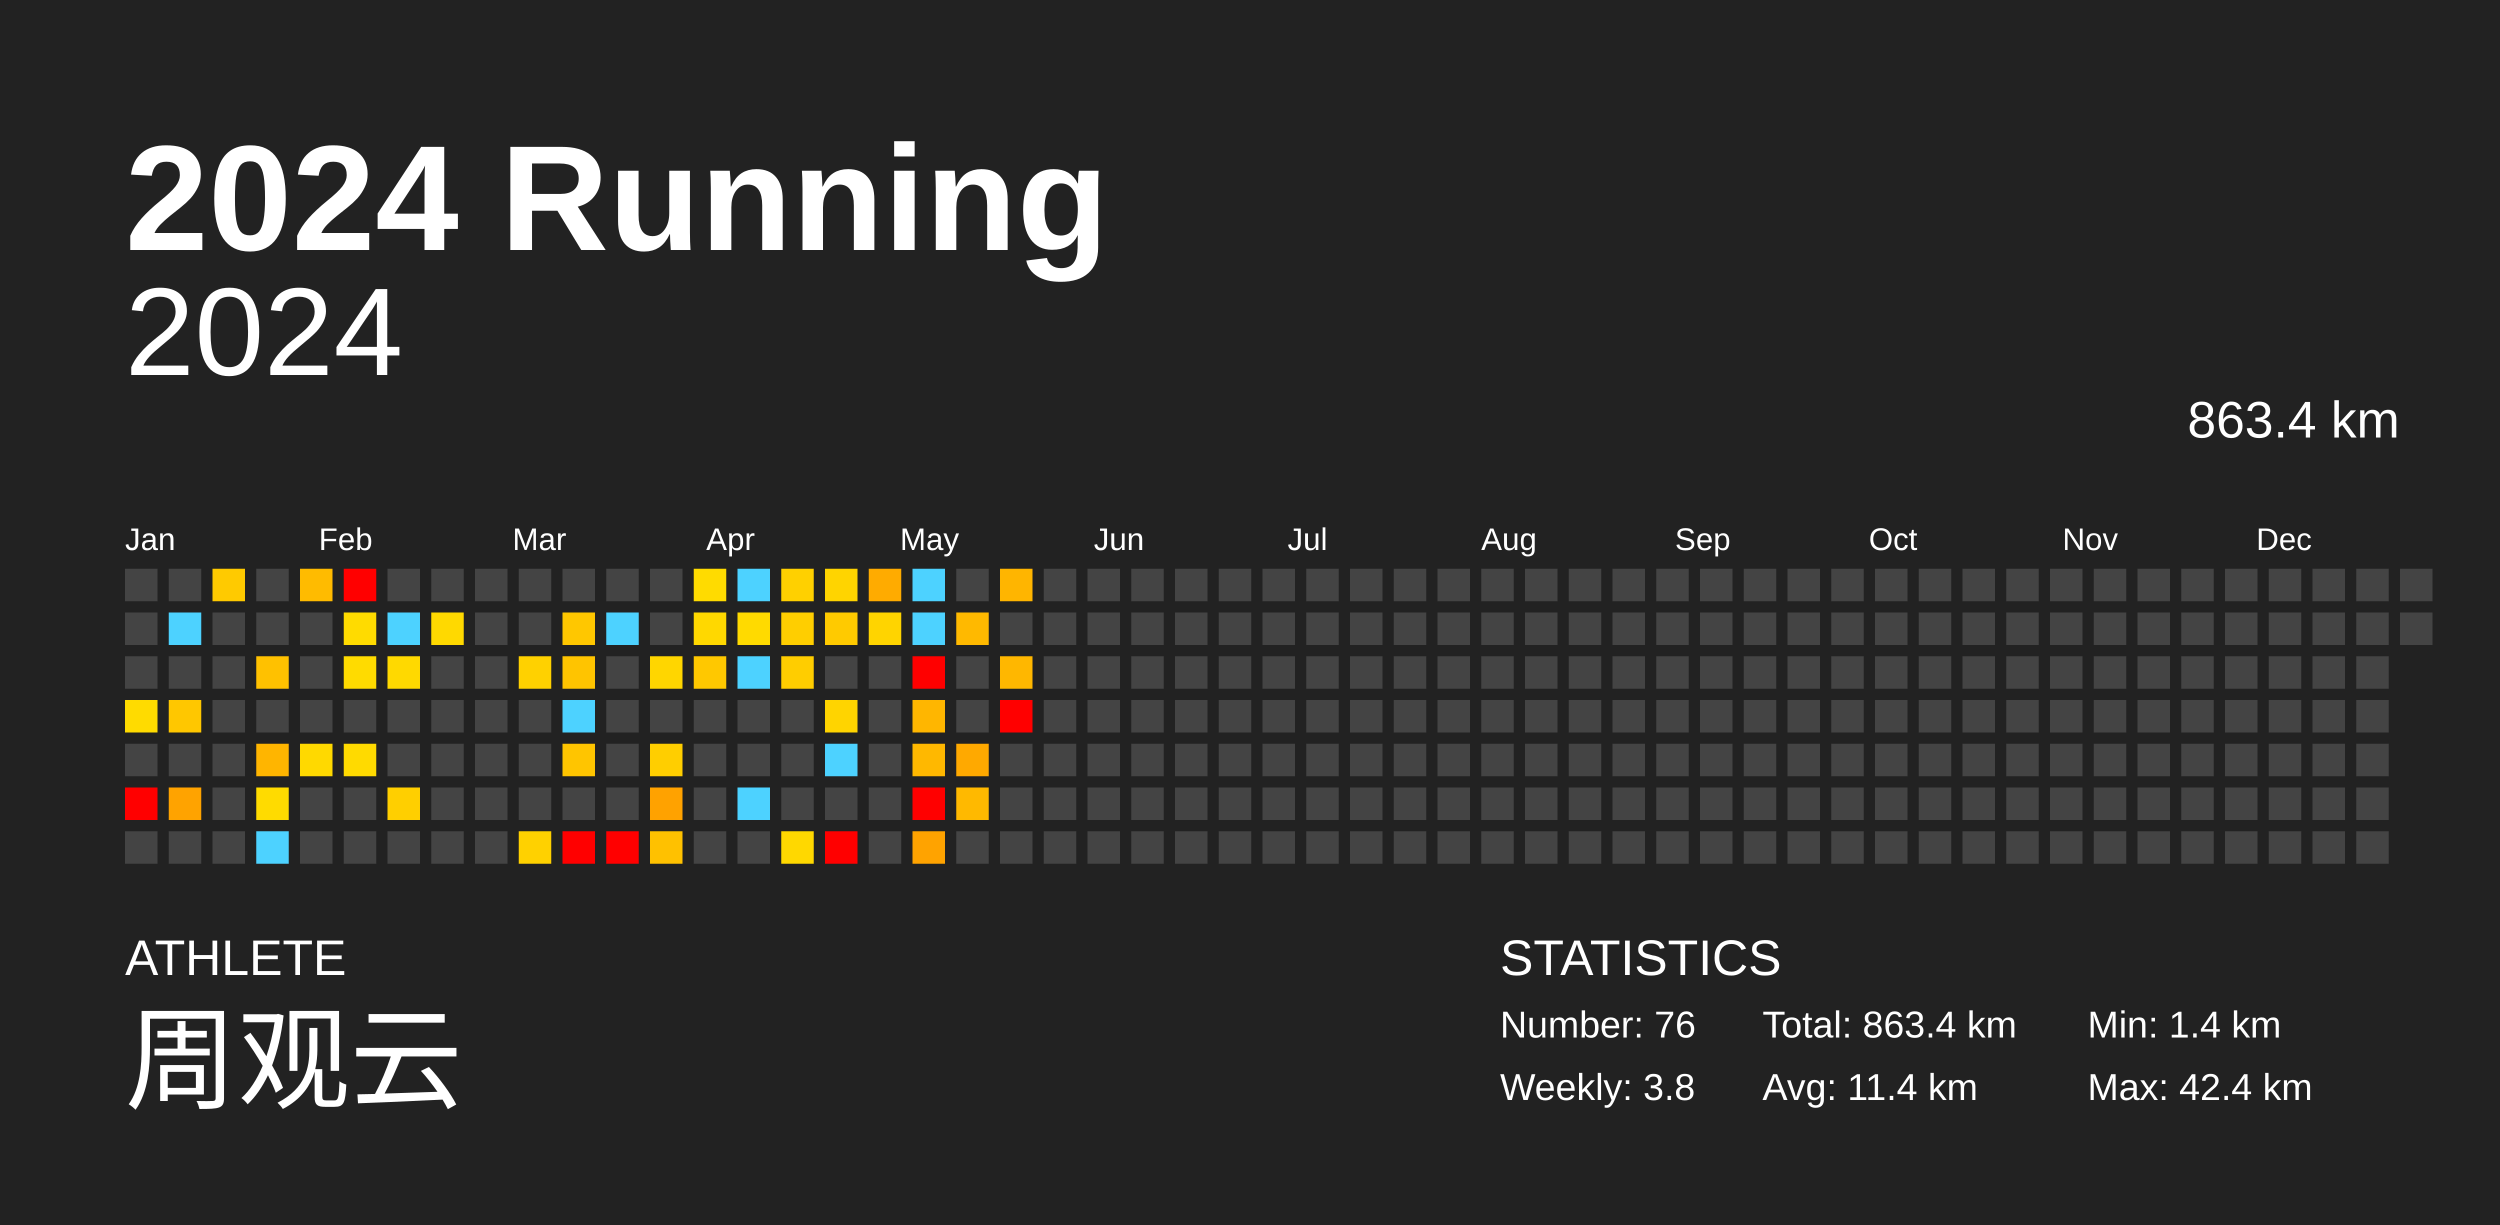
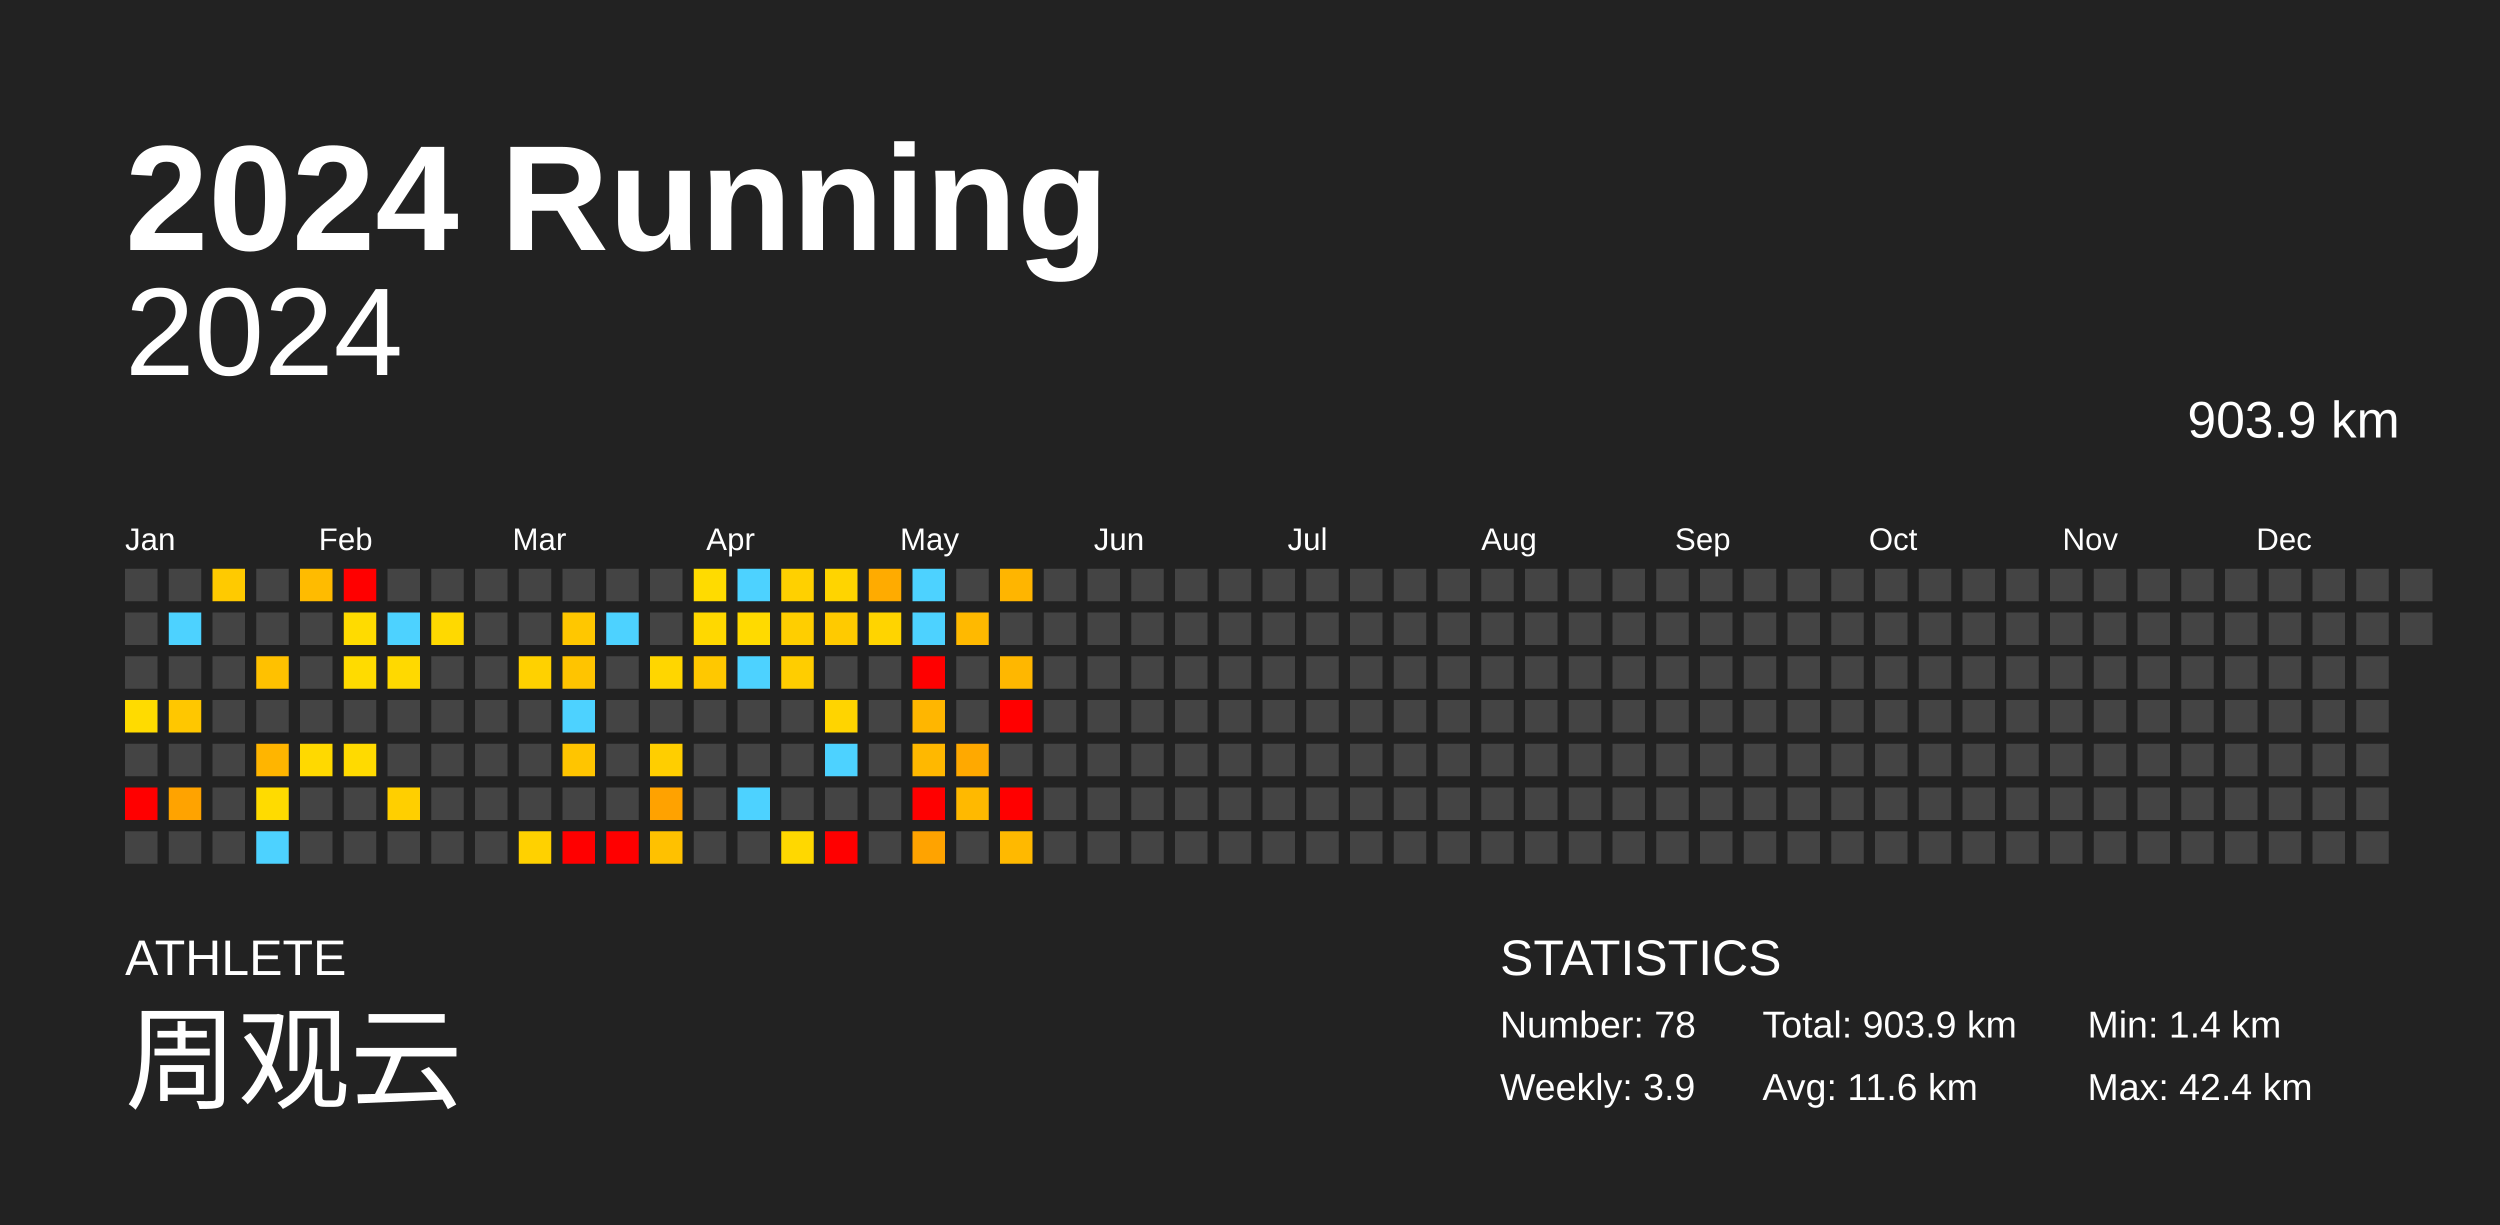
<svg xmlns="http://www.w3.org/2000/svg" baseProfile="full" height="98mm" version="1.1" viewBox="0,0,200,98" width="200mm">
  <defs />
  <rect fill="#222222" height="98" width="200" x="0" y="0" />
  <text fill="#FFFFFF" style="font-size:12px; font-family:Arial; font-weight:bold;" x="10" y="20">2024 Running</text>
  <text fill="#FFFFFF" style="font-size:4px; font-family:Arial" x="10" y="78">ATHLETE</text>
  <text fill="#FFFFFF" style="font-size:9px; font-family:Arial" x="10" y="88">周观云</text>
  <text fill="#FFFFFF" style="font-size:4px; font-family:Arial" x="120" y="78">STATISTICS</text>
-   <text fill="#FFFFFF" style="font-size:3px; font-family:Arial" x="120" y="83">Number: 76</text>
-   <text fill="#FFFFFF" style="font-size:3px; font-family:Arial" x="120" y="88">Weekly: 3.8</text>
-   <text fill="#FFFFFF" style="font-size:3px; font-family:Arial" x="141" y="83">Total: 863.4 km</text>
-   <text fill="#FFFFFF" style="font-size:3px; font-family:Arial" x="141" y="88">Avg: 11.4 km</text>
+   <text fill="#FFFFFF" style="font-size:3px; font-family:Arial" x="120" y="83">Number: 78</text>
+   <text fill="#FFFFFF" style="font-size:3px; font-family:Arial" x="120" y="88">Weekly: 3.9</text>
+   <text fill="#FFFFFF" style="font-size:3px; font-family:Arial" x="141" y="83">Total: 903.9 km</text>
+   <text fill="#FFFFFF" style="font-size:3px; font-family:Arial" x="141" y="88">Avg: 11.6 km</text>
  <text fill="#FFFFFF" style="font-size:3px; font-family:Arial" x="167" y="83">Min: 1.4 km</text>
  <text fill="#FFFFFF" style="font-size:3px; font-family:Arial" x="167" y="88">Max: 42.4 km</text>
  <text alignment-baseline="hanging" fill="#FFFFFF" style="font-size:10.0px; font-family:Arial;" x="10" y="30">2024</text>
-   <text alignment-baseline="hanging" fill="#FFFFFF" style="font-size:4.125px; font-family:Arial;" x="175" y="35">863.4 km</text>
+   <text alignment-baseline="hanging" fill="#FFFFFF" style="font-size:4.125px; font-family:Arial;" x="175" y="35">903.9 km</text>
  <text fill="#FFFFFF" style="font-size:2.5px; font-family:Arial" x="10.0" y="44">Jan</text>
  <text fill="#FFFFFF" style="font-size:2.5px; font-family:Arial" x="25.5" y="44">Feb</text>
  <text fill="#FFFFFF" style="font-size:2.5px; font-family:Arial" x="41.0" y="44">Mar</text>
  <text fill="#FFFFFF" style="font-size:2.5px; font-family:Arial" x="56.5" y="44">Apr</text>
  <text fill="#FFFFFF" style="font-size:2.5px; font-family:Arial" x="72.0" y="44">May</text>
  <text fill="#FFFFFF" style="font-size:2.5px; font-family:Arial" x="87.5" y="44">Jun</text>
  <text fill="#FFFFFF" style="font-size:2.5px; font-family:Arial" x="103.0" y="44">Jul</text>
  <text fill="#FFFFFF" style="font-size:2.5px; font-family:Arial" x="118.5" y="44">Aug</text>
  <text fill="#FFFFFF" style="font-size:2.5px; font-family:Arial" x="134.0" y="44">Sep</text>
  <text fill="#FFFFFF" style="font-size:2.5px; font-family:Arial" x="149.5" y="44">Oct</text>
  <text fill="#FFFFFF" style="font-size:2.5px; font-family:Arial" x="165.0" y="44">Nov</text>
  <text fill="#FFFFFF" style="font-size:2.5px; font-family:Arial" x="180.5" y="44">Dec</text>
  <rect fill="#444444" height="2.6" width="2.6" x="10.0" y="45.5" />
  <rect fill="#444444" height="2.6" width="2.6" x="10.0" y="49.0" />
  <rect fill="#444444" height="2.6" width="2.6" x="10.0" y="52.5" />
  <rect fill="#ffdb00" height="2.6" width="2.6" x="10.0" y="56.0" />
  <rect fill="#444444" height="2.6" width="2.6" x="10.0" y="59.5" />
  <rect fill="red" height="2.6" width="2.6" x="10.0" y="63.0" />
  <rect fill="#444444" height="2.6" width="2.6" x="10.0" y="66.5" />
  <rect fill="#444444" height="2.6" width="2.6" x="13.5" y="45.5" />
  <rect fill="#4dd2ff" height="2.6" width="2.6" x="13.5" y="49.0" />
  <rect fill="#444444" height="2.6" width="2.6" x="13.5" y="52.5" />
  <rect fill="#ffc700" height="2.6" width="2.6" x="13.5" y="56.0" />
  <rect fill="#444444" height="2.6" width="2.6" x="13.5" y="59.5" />
  <rect fill="#ffa300" height="2.6" width="2.6" x="13.5" y="63.0" />
  <rect fill="#444444" height="2.6" width="2.6" x="13.5" y="66.5" />
  <rect fill="#ffca00" height="2.6" width="2.6" x="17.0" y="45.5" />
  <rect fill="#444444" height="2.6" width="2.6" x="17.0" y="49.0" />
  <rect fill="#444444" height="2.6" width="2.6" x="17.0" y="52.5" />
  <rect fill="#444444" height="2.6" width="2.6" x="17.0" y="56.0" />
  <rect fill="#444444" height="2.6" width="2.6" x="17.0" y="59.5" />
  <rect fill="#444444" height="2.6" width="2.6" x="17.0" y="63.0" />
  <rect fill="#444444" height="2.6" width="2.6" x="17.0" y="66.5" />
  <rect fill="#444444" height="2.6" width="2.6" x="20.5" y="45.5" />
  <rect fill="#444444" height="2.6" width="2.6" x="20.5" y="49.0" />
  <rect fill="#ffc100" height="2.6" width="2.6" x="20.5" y="52.5" />
  <rect fill="#444444" height="2.6" width="2.6" x="20.5" y="56.0" />
  <rect fill="#ffb500" height="2.6" width="2.6" x="20.5" y="59.5" />
  <rect fill="#ffdb00" height="2.6" width="2.6" x="20.5" y="63.0" />
  <rect fill="#4dd2ff" height="2.6" width="2.6" x="20.5" y="66.5" />
  <rect fill="#ffbb00" height="2.6" width="2.6" x="24.0" y="45.5" />
  <rect fill="#444444" height="2.6" width="2.6" x="24.0" y="49.0" />
  <rect fill="#444444" height="2.6" width="2.6" x="24.0" y="52.5" />
  <rect fill="#444444" height="2.6" width="2.6" x="24.0" y="56.0" />
  <rect fill="#ffd900" height="2.6" width="2.6" x="24.0" y="59.5" />
  <rect fill="#444444" height="2.6" width="2.6" x="24.0" y="63.0" />
  <rect fill="#444444" height="2.6" width="2.6" x="24.0" y="66.5" />
  <rect fill="red" height="2.6" width="2.6" x="27.5" y="45.5" />
  <rect fill="#ffdb00" height="2.6" width="2.6" x="27.5" y="49.0" />
  <rect fill="#ffdb00" height="2.6" width="2.6" x="27.5" y="52.5" />
  <rect fill="#444444" height="2.6" width="2.6" x="27.5" y="56.0" />
  <rect fill="#ffda00" height="2.6" width="2.6" x="27.5" y="59.5" />
  <rect fill="#444444" height="2.6" width="2.6" x="27.5" y="63.0" />
  <rect fill="#444444" height="2.6" width="2.6" x="27.5" y="66.5" />
  <rect fill="#444444" height="2.6" width="2.6" x="31.0" y="45.5" />
  <rect fill="#4dd2ff" height="2.6" width="2.6" x="31.0" y="49.0" />
  <rect fill="#ffd900" height="2.6" width="2.6" x="31.0" y="52.5" />
  <rect fill="#444444" height="2.6" width="2.6" x="31.0" y="56.0" />
  <rect fill="#444444" height="2.6" width="2.6" x="31.0" y="59.5" />
  <rect fill="#ffcf00" height="2.6" width="2.6" x="31.0" y="63.0" />
  <rect fill="#444444" height="2.6" width="2.6" x="31.0" y="66.5" />
  <rect fill="#444444" height="2.6" width="2.6" x="34.5" y="45.5" />
  <rect fill="#ffd900" height="2.6" width="2.6" x="34.5" y="49.0" />
  <rect fill="#444444" height="2.6" width="2.6" x="34.5" y="52.5" />
  <rect fill="#444444" height="2.6" width="2.6" x="34.5" y="56.0" />
  <rect fill="#444444" height="2.6" width="2.6" x="34.5" y="59.5" />
  <rect fill="#444444" height="2.6" width="2.6" x="34.5" y="63.0" />
  <rect fill="#444444" height="2.6" width="2.6" x="34.5" y="66.5" />
  <rect fill="#444444" height="2.6" width="2.6" x="38.0" y="45.5" />
  <rect fill="#444444" height="2.6" width="2.6" x="38.0" y="49.0" />
  <rect fill="#444444" height="2.6" width="2.6" x="38.0" y="52.5" />
  <rect fill="#444444" height="2.6" width="2.6" x="38.0" y="56.0" />
  <rect fill="#444444" height="2.6" width="2.6" x="38.0" y="59.5" />
  <rect fill="#444444" height="2.6" width="2.6" x="38.0" y="63.0" />
  <rect fill="#444444" height="2.6" width="2.6" x="38.0" y="66.5" />
  <rect fill="#444444" height="2.6" width="2.6" x="41.5" y="45.5" />
  <rect fill="#444444" height="2.6" width="2.6" x="41.5" y="49.0" />
  <rect fill="#ffd100" height="2.6" width="2.6" x="41.5" y="52.5" />
  <rect fill="#444444" height="2.6" width="2.6" x="41.5" y="56.0" />
  <rect fill="#444444" height="2.6" width="2.6" x="41.5" y="59.5" />
  <rect fill="#444444" height="2.6" width="2.6" x="41.5" y="63.0" />
  <rect fill="#ffd100" height="2.6" width="2.6" x="41.5" y="66.5" />
  <rect fill="#444444" height="2.6" width="2.6" x="45.0" y="45.5" />
  <rect fill="#ffc700" height="2.6" width="2.6" x="45.0" y="49.0" />
  <rect fill="#ffc400" height="2.6" width="2.6" x="45.0" y="52.5" />
  <rect fill="#4dd2ff" height="2.6" width="2.6" x="45.0" y="56.0" />
  <rect fill="#ffc500" height="2.6" width="2.6" x="45.0" y="59.5" />
  <rect fill="#444444" height="2.6" width="2.6" x="45.0" y="63.0" />
  <rect fill="red" height="2.6" width="2.6" x="45.0" y="66.5" />
  <rect fill="#444444" height="2.6" width="2.6" x="48.5" y="45.5" />
  <rect fill="#4dd2ff" height="2.6" width="2.6" x="48.5" y="49.0" />
  <rect fill="#444444" height="2.6" width="2.6" x="48.5" y="52.5" />
  <rect fill="#444444" height="2.6" width="2.6" x="48.5" y="56.0" />
  <rect fill="#444444" height="2.6" width="2.6" x="48.5" y="59.5" />
  <rect fill="#444444" height="2.6" width="2.6" x="48.5" y="63.0" />
  <rect fill="red" height="2.6" width="2.6" x="48.5" y="66.5" />
  <rect fill="#444444" height="2.6" width="2.6" x="52.0" y="45.5" />
  <rect fill="#444444" height="2.6" width="2.6" x="52.0" y="49.0" />
  <rect fill="#ffd600" height="2.6" width="2.6" x="52.0" y="52.5" />
  <rect fill="#444444" height="2.6" width="2.6" x="52.0" y="56.0" />
  <rect fill="#ffce00" height="2.6" width="2.6" x="52.0" y="59.5" />
  <rect fill="#ffa200" height="2.6" width="2.6" x="52.0" y="63.0" />
  <rect fill="#ffc100" height="2.6" width="2.6" x="52.0" y="66.5" />
  <rect fill="#ffdb00" height="2.6" width="2.6" x="55.5" y="45.5" />
  <rect fill="#ffd800" height="2.6" width="2.6" x="55.5" y="49.0" />
  <rect fill="#ffc800" height="2.6" width="2.6" x="55.5" y="52.5" />
  <rect fill="#444444" height="2.6" width="2.6" x="55.5" y="56.0" />
  <rect fill="#444444" height="2.6" width="2.6" x="55.5" y="59.5" />
  <rect fill="#444444" height="2.6" width="2.6" x="55.5" y="63.0" />
  <rect fill="#444444" height="2.6" width="2.6" x="55.5" y="66.5" />
  <rect fill="#4dd2ff" height="2.6" width="2.6" x="59.0" y="45.5" />
  <rect fill="#ffda00" height="2.6" width="2.6" x="59.0" y="49.0" />
  <rect fill="#4dd2ff" height="2.6" width="2.6" x="59.0" y="52.5" />
  <rect fill="#444444" height="2.6" width="2.6" x="59.0" y="56.0" />
  <rect fill="#444444" height="2.6" width="2.6" x="59.0" y="59.5" />
  <rect fill="#4dd2ff" height="2.6" width="2.6" x="59.0" y="63.0" />
  <rect fill="#444444" height="2.6" width="2.6" x="59.0" y="66.5" />
  <rect fill="#ffd000" height="2.6" width="2.6" x="62.5" y="45.5" />
  <rect fill="#ffce00" height="2.6" width="2.6" x="62.5" y="49.0" />
  <rect fill="#ffcd00" height="2.6" width="2.6" x="62.5" y="52.5" />
  <rect fill="#444444" height="2.6" width="2.6" x="62.5" y="56.0" />
  <rect fill="#444444" height="2.6" width="2.6" x="62.5" y="59.5" />
  <rect fill="#444444" height="2.6" width="2.6" x="62.5" y="63.0" />
  <rect fill="#ffd800" height="2.6" width="2.6" x="62.5" y="66.5" />
  <rect fill="#ffd400" height="2.6" width="2.6" x="66.0" y="45.5" />
  <rect fill="#ffca00" height="2.6" width="2.6" x="66.0" y="49.0" />
  <rect fill="#444444" height="2.6" width="2.6" x="66.0" y="52.5" />
  <rect fill="#ffd400" height="2.6" width="2.6" x="66.0" y="56.0" />
  <rect fill="#4dd2ff" height="2.6" width="2.6" x="66.0" y="59.5" />
  <rect fill="#444444" height="2.6" width="2.6" x="66.0" y="63.0" />
  <rect fill="red" height="2.6" width="2.6" x="66.0" y="66.5" />
  <rect fill="#ffab00" height="2.6" width="2.6" x="69.5" y="45.5" />
  <rect fill="#ffd400" height="2.6" width="2.6" x="69.5" y="49.0" />
  <rect fill="#444444" height="2.6" width="2.6" x="69.5" y="52.5" />
  <rect fill="#444444" height="2.6" width="2.6" x="69.5" y="56.0" />
  <rect fill="#444444" height="2.6" width="2.6" x="69.5" y="59.5" />
  <rect fill="#444444" height="2.6" width="2.6" x="69.5" y="63.0" />
  <rect fill="#444444" height="2.6" width="2.6" x="69.5" y="66.5" />
  <rect fill="#4dd2ff" height="2.6" width="2.6" x="73.0" y="45.5" />
  <rect fill="#4dd2ff" height="2.6" width="2.6" x="73.0" y="49.0" />
  <rect fill="red" height="2.6" width="2.6" x="73.0" y="52.5" />
  <rect fill="#ffb600" height="2.6" width="2.6" x="73.0" y="56.0" />
  <rect fill="#ffb800" height="2.6" width="2.6" x="73.0" y="59.5" />
  <rect fill="red" height="2.6" width="2.6" x="73.0" y="63.0" />
  <rect fill="#ffa300" height="2.6" width="2.6" x="73.0" y="66.5" />
  <rect fill="#444444" height="2.6" width="2.6" x="76.5" y="45.5" />
  <rect fill="#ffb900" height="2.6" width="2.6" x="76.5" y="49.0" />
  <rect fill="#444444" height="2.6" width="2.6" x="76.5" y="52.5" />
  <rect fill="#444444" height="2.6" width="2.6" x="76.5" y="56.0" />
  <rect fill="#ffa900" height="2.6" width="2.6" x="76.5" y="59.5" />
  <rect fill="#ffb900" height="2.6" width="2.6" x="76.5" y="63.0" />
  <rect fill="#444444" height="2.6" width="2.6" x="76.5" y="66.5" />
  <rect fill="#ffb500" height="2.6" width="2.6" x="80.0" y="45.5" />
  <rect fill="#444444" height="2.6" width="2.6" x="80.0" y="49.0" />
  <rect fill="#ffb700" height="2.6" width="2.6" x="80.0" y="52.5" />
  <rect fill="red" height="2.6" width="2.6" x="80.0" y="56.0" />
  <rect fill="#444444" height="2.6" width="2.6" x="80.0" y="59.5" />
-   <rect fill="#444444" height="2.6" width="2.6" x="80.0" y="63.0" />
-   <rect fill="#444444" height="2.6" width="2.6" x="80.0" y="66.5" />
+   <rect fill="red" height="2.6" width="2.6" x="80.0" y="63.0" />
+   <rect fill="#ffb900" height="2.6" width="2.6" x="80.0" y="66.5" />
  <rect fill="#444444" height="2.6" width="2.6" x="83.5" y="45.5" />
  <rect fill="#444444" height="2.6" width="2.6" x="83.5" y="49.0" />
  <rect fill="#444444" height="2.6" width="2.6" x="83.5" y="52.5" />
  <rect fill="#444444" height="2.6" width="2.6" x="83.5" y="56.0" />
  <rect fill="#444444" height="2.6" width="2.6" x="83.5" y="59.5" />
  <rect fill="#444444" height="2.6" width="2.6" x="83.5" y="63.0" />
  <rect fill="#444444" height="2.6" width="2.6" x="83.5" y="66.5" />
  <rect fill="#444444" height="2.6" width="2.6" x="87.0" y="45.5" />
  <rect fill="#444444" height="2.6" width="2.6" x="87.0" y="49.0" />
  <rect fill="#444444" height="2.6" width="2.6" x="87.0" y="52.5" />
  <rect fill="#444444" height="2.6" width="2.6" x="87.0" y="56.0" />
  <rect fill="#444444" height="2.6" width="2.6" x="87.0" y="59.5" />
  <rect fill="#444444" height="2.6" width="2.6" x="87.0" y="63.0" />
  <rect fill="#444444" height="2.6" width="2.6" x="87.0" y="66.5" />
  <rect fill="#444444" height="2.6" width="2.6" x="90.5" y="45.5" />
  <rect fill="#444444" height="2.6" width="2.6" x="90.5" y="49.0" />
  <rect fill="#444444" height="2.6" width="2.6" x="90.5" y="52.5" />
  <rect fill="#444444" height="2.6" width="2.6" x="90.5" y="56.0" />
  <rect fill="#444444" height="2.6" width="2.6" x="90.5" y="59.5" />
  <rect fill="#444444" height="2.6" width="2.6" x="90.5" y="63.0" />
  <rect fill="#444444" height="2.6" width="2.6" x="90.5" y="66.5" />
  <rect fill="#444444" height="2.6" width="2.6" x="94.0" y="45.5" />
  <rect fill="#444444" height="2.6" width="2.6" x="94.0" y="49.0" />
  <rect fill="#444444" height="2.6" width="2.6" x="94.0" y="52.5" />
  <rect fill="#444444" height="2.6" width="2.6" x="94.0" y="56.0" />
  <rect fill="#444444" height="2.6" width="2.6" x="94.0" y="59.5" />
  <rect fill="#444444" height="2.6" width="2.6" x="94.0" y="63.0" />
  <rect fill="#444444" height="2.6" width="2.6" x="94.0" y="66.5" />
  <rect fill="#444444" height="2.6" width="2.6" x="97.5" y="45.5" />
  <rect fill="#444444" height="2.6" width="2.6" x="97.5" y="49.0" />
  <rect fill="#444444" height="2.6" width="2.6" x="97.5" y="52.5" />
  <rect fill="#444444" height="2.6" width="2.6" x="97.5" y="56.0" />
  <rect fill="#444444" height="2.6" width="2.6" x="97.5" y="59.5" />
  <rect fill="#444444" height="2.6" width="2.6" x="97.5" y="63.0" />
  <rect fill="#444444" height="2.6" width="2.6" x="97.5" y="66.5" />
  <rect fill="#444444" height="2.6" width="2.6" x="101.0" y="45.5" />
  <rect fill="#444444" height="2.6" width="2.6" x="101.0" y="49.0" />
  <rect fill="#444444" height="2.6" width="2.6" x="101.0" y="52.5" />
  <rect fill="#444444" height="2.6" width="2.6" x="101.0" y="56.0" />
  <rect fill="#444444" height="2.6" width="2.6" x="101.0" y="59.5" />
  <rect fill="#444444" height="2.6" width="2.6" x="101.0" y="63.0" />
  <rect fill="#444444" height="2.6" width="2.6" x="101.0" y="66.5" />
  <rect fill="#444444" height="2.6" width="2.6" x="104.5" y="45.5" />
  <rect fill="#444444" height="2.6" width="2.6" x="104.5" y="49.0" />
  <rect fill="#444444" height="2.6" width="2.6" x="104.5" y="52.5" />
  <rect fill="#444444" height="2.6" width="2.6" x="104.5" y="56.0" />
  <rect fill="#444444" height="2.6" width="2.6" x="104.5" y="59.5" />
  <rect fill="#444444" height="2.6" width="2.6" x="104.5" y="63.0" />
  <rect fill="#444444" height="2.6" width="2.6" x="104.5" y="66.5" />
  <rect fill="#444444" height="2.6" width="2.6" x="108.0" y="45.5" />
  <rect fill="#444444" height="2.6" width="2.6" x="108.0" y="49.0" />
  <rect fill="#444444" height="2.6" width="2.6" x="108.0" y="52.5" />
  <rect fill="#444444" height="2.6" width="2.6" x="108.0" y="56.0" />
  <rect fill="#444444" height="2.6" width="2.6" x="108.0" y="59.5" />
  <rect fill="#444444" height="2.6" width="2.6" x="108.0" y="63.0" />
  <rect fill="#444444" height="2.6" width="2.6" x="108.0" y="66.5" />
  <rect fill="#444444" height="2.6" width="2.6" x="111.5" y="45.5" />
  <rect fill="#444444" height="2.6" width="2.6" x="111.5" y="49.0" />
  <rect fill="#444444" height="2.6" width="2.6" x="111.5" y="52.5" />
  <rect fill="#444444" height="2.6" width="2.6" x="111.5" y="56.0" />
  <rect fill="#444444" height="2.6" width="2.6" x="111.5" y="59.5" />
  <rect fill="#444444" height="2.6" width="2.6" x="111.5" y="63.0" />
  <rect fill="#444444" height="2.6" width="2.6" x="111.5" y="66.5" />
  <rect fill="#444444" height="2.6" width="2.6" x="115.0" y="45.5" />
  <rect fill="#444444" height="2.6" width="2.6" x="115.0" y="49.0" />
  <rect fill="#444444" height="2.6" width="2.6" x="115.0" y="52.5" />
  <rect fill="#444444" height="2.6" width="2.6" x="115.0" y="56.0" />
  <rect fill="#444444" height="2.6" width="2.6" x="115.0" y="59.5" />
  <rect fill="#444444" height="2.6" width="2.6" x="115.0" y="63.0" />
  <rect fill="#444444" height="2.6" width="2.6" x="115.0" y="66.5" />
  <rect fill="#444444" height="2.6" width="2.6" x="118.5" y="45.5" />
  <rect fill="#444444" height="2.6" width="2.6" x="118.5" y="49.0" />
  <rect fill="#444444" height="2.6" width="2.6" x="118.5" y="52.5" />
  <rect fill="#444444" height="2.6" width="2.6" x="118.5" y="56.0" />
  <rect fill="#444444" height="2.6" width="2.6" x="118.5" y="59.5" />
  <rect fill="#444444" height="2.6" width="2.6" x="118.5" y="63.0" />
  <rect fill="#444444" height="2.6" width="2.6" x="118.5" y="66.5" />
  <rect fill="#444444" height="2.6" width="2.6" x="122.0" y="45.5" />
  <rect fill="#444444" height="2.6" width="2.6" x="122.0" y="49.0" />
  <rect fill="#444444" height="2.6" width="2.6" x="122.0" y="52.5" />
  <rect fill="#444444" height="2.6" width="2.6" x="122.0" y="56.0" />
  <rect fill="#444444" height="2.6" width="2.6" x="122.0" y="59.5" />
  <rect fill="#444444" height="2.6" width="2.6" x="122.0" y="63.0" />
  <rect fill="#444444" height="2.6" width="2.6" x="122.0" y="66.5" />
  <rect fill="#444444" height="2.6" width="2.6" x="125.5" y="45.5" />
  <rect fill="#444444" height="2.6" width="2.6" x="125.5" y="49.0" />
  <rect fill="#444444" height="2.6" width="2.6" x="125.5" y="52.5" />
  <rect fill="#444444" height="2.6" width="2.6" x="125.5" y="56.0" />
  <rect fill="#444444" height="2.6" width="2.6" x="125.5" y="59.5" />
  <rect fill="#444444" height="2.6" width="2.6" x="125.5" y="63.0" />
  <rect fill="#444444" height="2.6" width="2.6" x="125.5" y="66.5" />
  <rect fill="#444444" height="2.6" width="2.6" x="129.0" y="45.5" />
  <rect fill="#444444" height="2.6" width="2.6" x="129.0" y="49.0" />
  <rect fill="#444444" height="2.6" width="2.6" x="129.0" y="52.5" />
  <rect fill="#444444" height="2.6" width="2.6" x="129.0" y="56.0" />
  <rect fill="#444444" height="2.6" width="2.6" x="129.0" y="59.5" />
  <rect fill="#444444" height="2.6" width="2.6" x="129.0" y="63.0" />
  <rect fill="#444444" height="2.6" width="2.6" x="129.0" y="66.5" />
  <rect fill="#444444" height="2.6" width="2.6" x="132.5" y="45.5" />
  <rect fill="#444444" height="2.6" width="2.6" x="132.5" y="49.0" />
  <rect fill="#444444" height="2.6" width="2.6" x="132.5" y="52.5" />
  <rect fill="#444444" height="2.6" width="2.6" x="132.5" y="56.0" />
  <rect fill="#444444" height="2.6" width="2.6" x="132.5" y="59.5" />
  <rect fill="#444444" height="2.6" width="2.6" x="132.5" y="63.0" />
  <rect fill="#444444" height="2.6" width="2.6" x="132.5" y="66.5" />
  <rect fill="#444444" height="2.6" width="2.6" x="136.0" y="45.5" />
  <rect fill="#444444" height="2.6" width="2.6" x="136.0" y="49.0" />
  <rect fill="#444444" height="2.6" width="2.6" x="136.0" y="52.5" />
  <rect fill="#444444" height="2.6" width="2.6" x="136.0" y="56.0" />
  <rect fill="#444444" height="2.6" width="2.6" x="136.0" y="59.5" />
  <rect fill="#444444" height="2.6" width="2.6" x="136.0" y="63.0" />
  <rect fill="#444444" height="2.6" width="2.6" x="136.0" y="66.5" />
  <rect fill="#444444" height="2.6" width="2.6" x="139.5" y="45.5" />
  <rect fill="#444444" height="2.6" width="2.6" x="139.5" y="49.0" />
  <rect fill="#444444" height="2.6" width="2.6" x="139.5" y="52.5" />
  <rect fill="#444444" height="2.6" width="2.6" x="139.5" y="56.0" />
  <rect fill="#444444" height="2.6" width="2.6" x="139.5" y="59.5" />
  <rect fill="#444444" height="2.6" width="2.6" x="139.5" y="63.0" />
  <rect fill="#444444" height="2.6" width="2.6" x="139.5" y="66.5" />
  <rect fill="#444444" height="2.6" width="2.6" x="143.0" y="45.5" />
  <rect fill="#444444" height="2.6" width="2.6" x="143.0" y="49.0" />
  <rect fill="#444444" height="2.6" width="2.6" x="143.0" y="52.5" />
  <rect fill="#444444" height="2.6" width="2.6" x="143.0" y="56.0" />
  <rect fill="#444444" height="2.6" width="2.6" x="143.0" y="59.5" />
  <rect fill="#444444" height="2.6" width="2.6" x="143.0" y="63.0" />
  <rect fill="#444444" height="2.6" width="2.6" x="143.0" y="66.5" />
  <rect fill="#444444" height="2.6" width="2.6" x="146.5" y="45.5" />
  <rect fill="#444444" height="2.6" width="2.6" x="146.5" y="49.0" />
  <rect fill="#444444" height="2.6" width="2.6" x="146.5" y="52.5" />
  <rect fill="#444444" height="2.6" width="2.6" x="146.5" y="56.0" />
  <rect fill="#444444" height="2.6" width="2.6" x="146.5" y="59.5" />
  <rect fill="#444444" height="2.6" width="2.6" x="146.5" y="63.0" />
  <rect fill="#444444" height="2.6" width="2.6" x="146.5" y="66.5" />
  <rect fill="#444444" height="2.6" width="2.6" x="150.0" y="45.5" />
  <rect fill="#444444" height="2.6" width="2.6" x="150.0" y="49.0" />
  <rect fill="#444444" height="2.6" width="2.6" x="150.0" y="52.5" />
  <rect fill="#444444" height="2.6" width="2.6" x="150.0" y="56.0" />
  <rect fill="#444444" height="2.6" width="2.6" x="150.0" y="59.5" />
  <rect fill="#444444" height="2.6" width="2.6" x="150.0" y="63.0" />
  <rect fill="#444444" height="2.6" width="2.6" x="150.0" y="66.5" />
  <rect fill="#444444" height="2.6" width="2.6" x="153.5" y="45.5" />
  <rect fill="#444444" height="2.6" width="2.6" x="153.5" y="49.0" />
  <rect fill="#444444" height="2.6" width="2.6" x="153.5" y="52.5" />
  <rect fill="#444444" height="2.6" width="2.6" x="153.5" y="56.0" />
  <rect fill="#444444" height="2.6" width="2.6" x="153.5" y="59.5" />
  <rect fill="#444444" height="2.6" width="2.6" x="153.5" y="63.0" />
  <rect fill="#444444" height="2.6" width="2.6" x="153.5" y="66.5" />
  <rect fill="#444444" height="2.6" width="2.6" x="157.0" y="45.5" />
  <rect fill="#444444" height="2.6" width="2.6" x="157.0" y="49.0" />
  <rect fill="#444444" height="2.6" width="2.6" x="157.0" y="52.5" />
  <rect fill="#444444" height="2.6" width="2.6" x="157.0" y="56.0" />
  <rect fill="#444444" height="2.6" width="2.6" x="157.0" y="59.5" />
  <rect fill="#444444" height="2.6" width="2.6" x="157.0" y="63.0" />
  <rect fill="#444444" height="2.6" width="2.6" x="157.0" y="66.5" />
  <rect fill="#444444" height="2.6" width="2.6" x="160.5" y="45.5" />
  <rect fill="#444444" height="2.6" width="2.6" x="160.5" y="49.0" />
  <rect fill="#444444" height="2.6" width="2.6" x="160.5" y="52.5" />
  <rect fill="#444444" height="2.6" width="2.6" x="160.5" y="56.0" />
  <rect fill="#444444" height="2.6" width="2.6" x="160.5" y="59.5" />
  <rect fill="#444444" height="2.6" width="2.6" x="160.5" y="63.0" />
  <rect fill="#444444" height="2.6" width="2.6" x="160.5" y="66.5" />
  <rect fill="#444444" height="2.6" width="2.6" x="164.0" y="45.5" />
  <rect fill="#444444" height="2.6" width="2.6" x="164.0" y="49.0" />
  <rect fill="#444444" height="2.6" width="2.6" x="164.0" y="52.5" />
  <rect fill="#444444" height="2.6" width="2.6" x="164.0" y="56.0" />
  <rect fill="#444444" height="2.6" width="2.6" x="164.0" y="59.5" />
  <rect fill="#444444" height="2.6" width="2.6" x="164.0" y="63.0" />
  <rect fill="#444444" height="2.6" width="2.6" x="164.0" y="66.5" />
  <rect fill="#444444" height="2.6" width="2.6" x="167.5" y="45.5" />
  <rect fill="#444444" height="2.6" width="2.6" x="167.5" y="49.0" />
  <rect fill="#444444" height="2.6" width="2.6" x="167.5" y="52.5" />
  <rect fill="#444444" height="2.6" width="2.6" x="167.5" y="56.0" />
  <rect fill="#444444" height="2.6" width="2.6" x="167.5" y="59.5" />
  <rect fill="#444444" height="2.6" width="2.6" x="167.5" y="63.0" />
  <rect fill="#444444" height="2.6" width="2.6" x="167.5" y="66.5" />
  <rect fill="#444444" height="2.6" width="2.6" x="171.0" y="45.5" />
  <rect fill="#444444" height="2.6" width="2.6" x="171.0" y="49.0" />
  <rect fill="#444444" height="2.6" width="2.6" x="171.0" y="52.5" />
  <rect fill="#444444" height="2.6" width="2.6" x="171.0" y="56.0" />
  <rect fill="#444444" height="2.6" width="2.6" x="171.0" y="59.5" />
  <rect fill="#444444" height="2.6" width="2.6" x="171.0" y="63.0" />
  <rect fill="#444444" height="2.6" width="2.6" x="171.0" y="66.5" />
  <rect fill="#444444" height="2.6" width="2.6" x="174.5" y="45.5" />
  <rect fill="#444444" height="2.6" width="2.6" x="174.5" y="49.0" />
  <rect fill="#444444" height="2.6" width="2.6" x="174.5" y="52.5" />
  <rect fill="#444444" height="2.6" width="2.6" x="174.5" y="56.0" />
  <rect fill="#444444" height="2.6" width="2.6" x="174.5" y="59.5" />
  <rect fill="#444444" height="2.6" width="2.6" x="174.5" y="63.0" />
  <rect fill="#444444" height="2.6" width="2.6" x="174.5" y="66.5" />
  <rect fill="#444444" height="2.6" width="2.6" x="178.0" y="45.5" />
  <rect fill="#444444" height="2.6" width="2.6" x="178.0" y="49.0" />
  <rect fill="#444444" height="2.6" width="2.6" x="178.0" y="52.5" />
  <rect fill="#444444" height="2.6" width="2.6" x="178.0" y="56.0" />
  <rect fill="#444444" height="2.6" width="2.6" x="178.0" y="59.5" />
  <rect fill="#444444" height="2.6" width="2.6" x="178.0" y="63.0" />
  <rect fill="#444444" height="2.6" width="2.6" x="178.0" y="66.5" />
  <rect fill="#444444" height="2.6" width="2.6" x="181.5" y="45.5" />
  <rect fill="#444444" height="2.6" width="2.6" x="181.5" y="49.0" />
  <rect fill="#444444" height="2.6" width="2.6" x="181.5" y="52.5" />
  <rect fill="#444444" height="2.6" width="2.6" x="181.5" y="56.0" />
  <rect fill="#444444" height="2.6" width="2.6" x="181.5" y="59.5" />
  <rect fill="#444444" height="2.6" width="2.6" x="181.5" y="63.0" />
  <rect fill="#444444" height="2.6" width="2.6" x="181.5" y="66.5" />
  <rect fill="#444444" height="2.6" width="2.6" x="185.0" y="45.5" />
  <rect fill="#444444" height="2.6" width="2.6" x="185.0" y="49.0" />
  <rect fill="#444444" height="2.6" width="2.6" x="185.0" y="52.5" />
  <rect fill="#444444" height="2.6" width="2.6" x="185.0" y="56.0" />
  <rect fill="#444444" height="2.6" width="2.6" x="185.0" y="59.5" />
  <rect fill="#444444" height="2.6" width="2.6" x="185.0" y="63.0" />
  <rect fill="#444444" height="2.6" width="2.6" x="185.0" y="66.5" />
  <rect fill="#444444" height="2.6" width="2.6" x="188.5" y="45.5" />
  <rect fill="#444444" height="2.6" width="2.6" x="188.5" y="49.0" />
  <rect fill="#444444" height="2.6" width="2.6" x="188.5" y="52.5" />
  <rect fill="#444444" height="2.6" width="2.6" x="188.5" y="56.0" />
  <rect fill="#444444" height="2.6" width="2.6" x="188.5" y="59.5" />
  <rect fill="#444444" height="2.6" width="2.6" x="188.5" y="63.0" />
  <rect fill="#444444" height="2.6" width="2.6" x="188.5" y="66.5" />
  <rect fill="#444444" height="2.6" width="2.6" x="192.0" y="45.5" />
  <rect fill="#444444" height="2.6" width="2.6" x="192.0" y="49.0" />
</svg>
